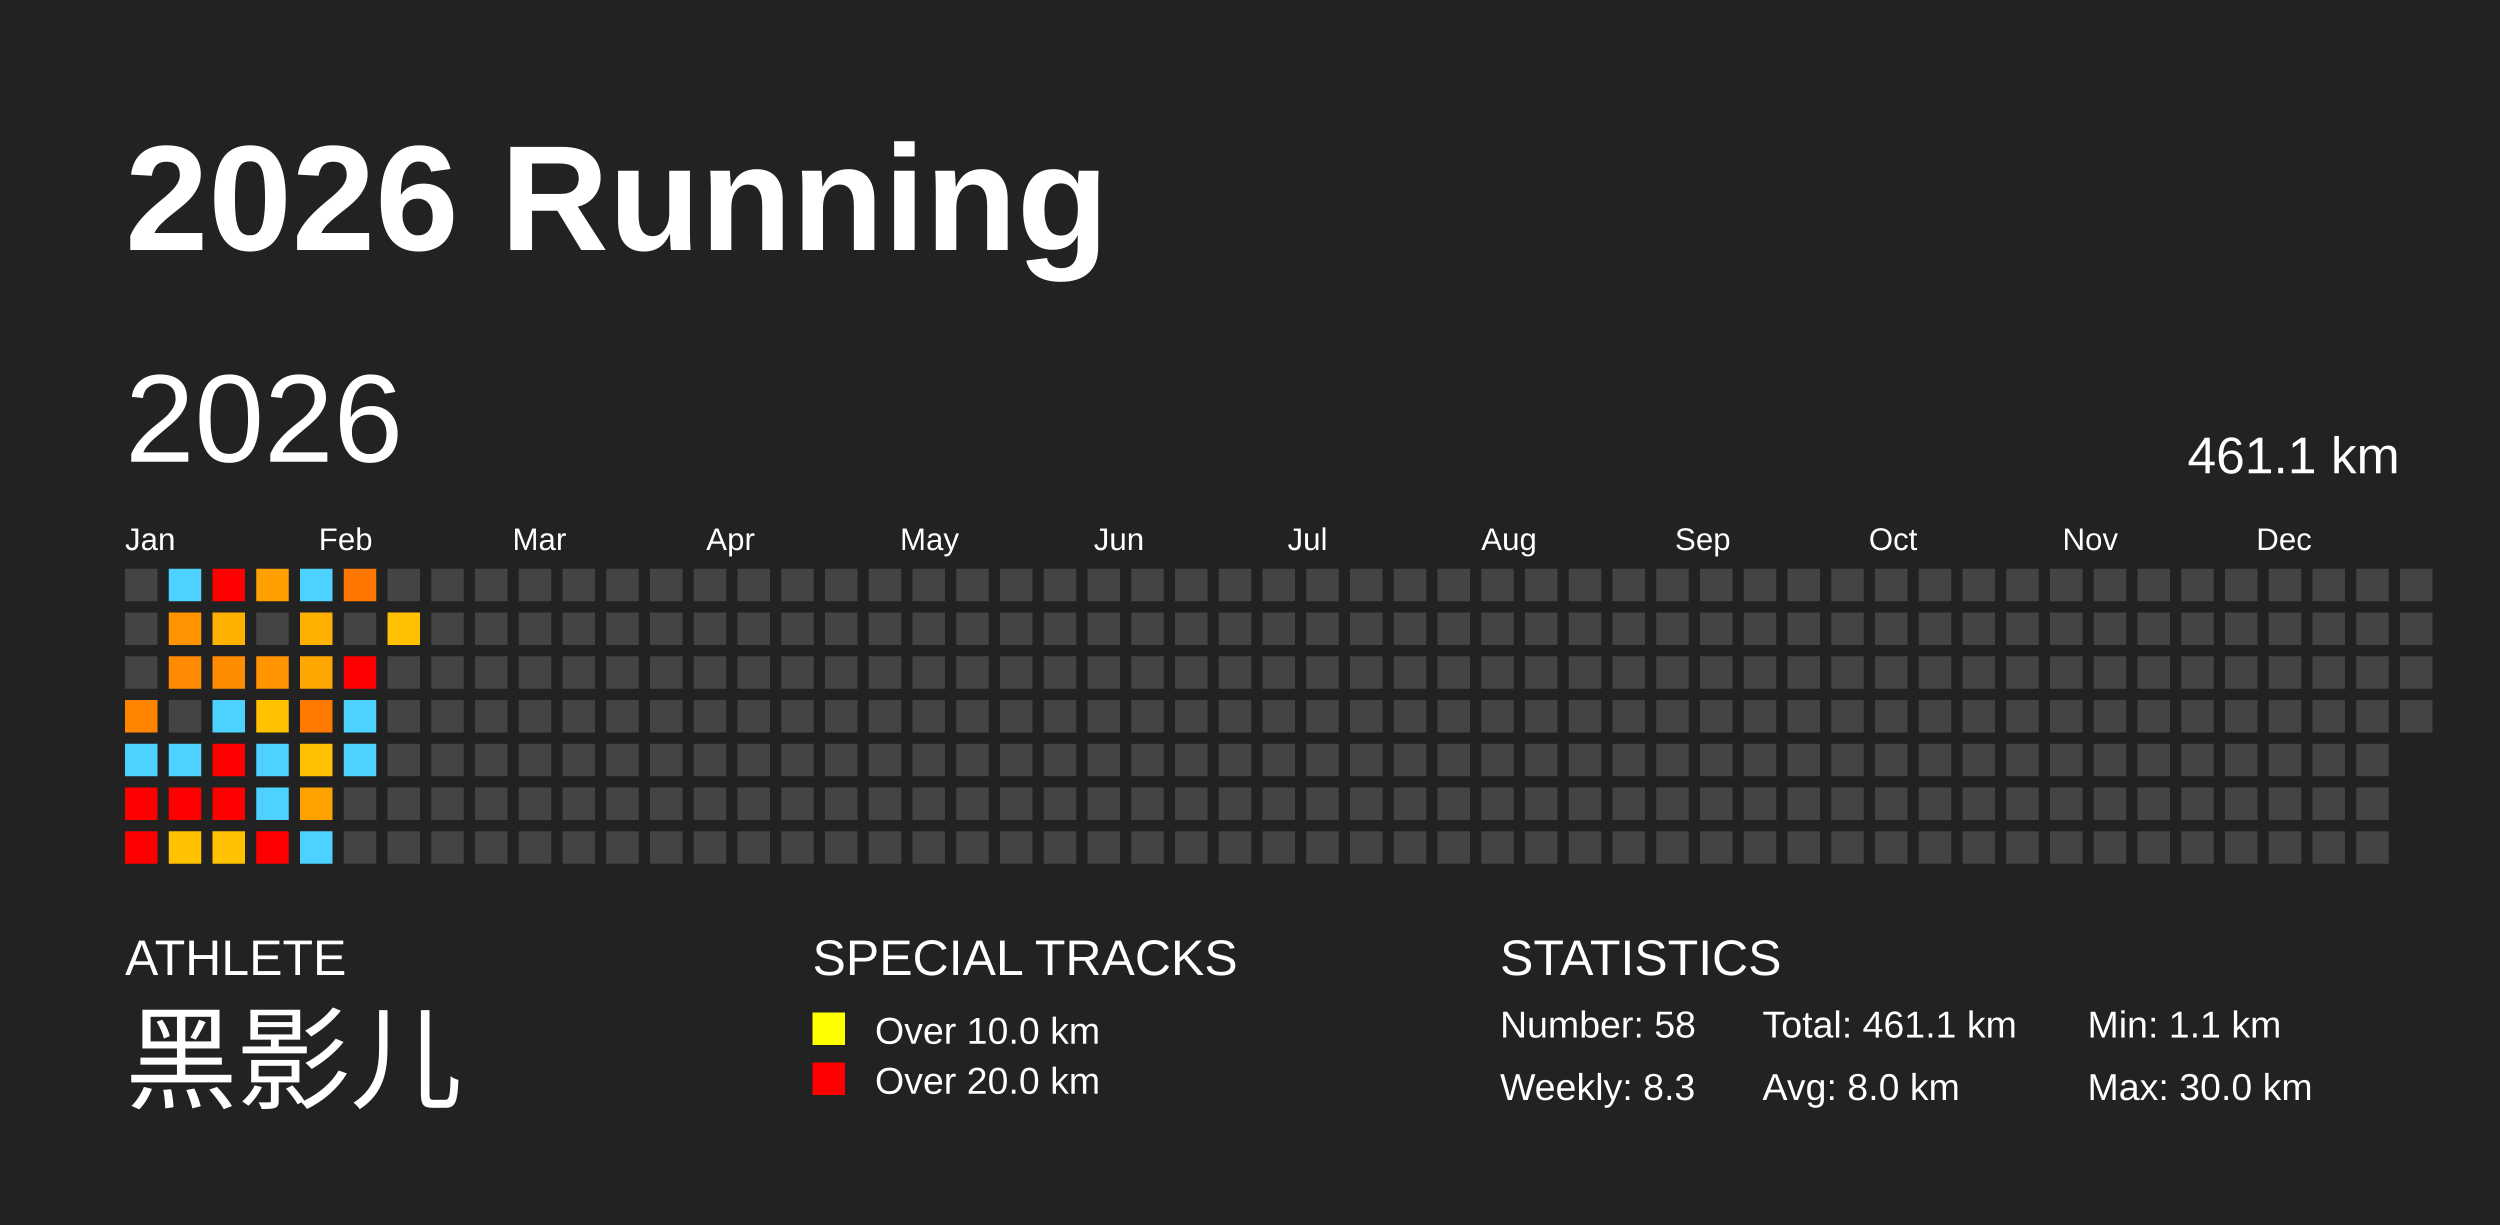
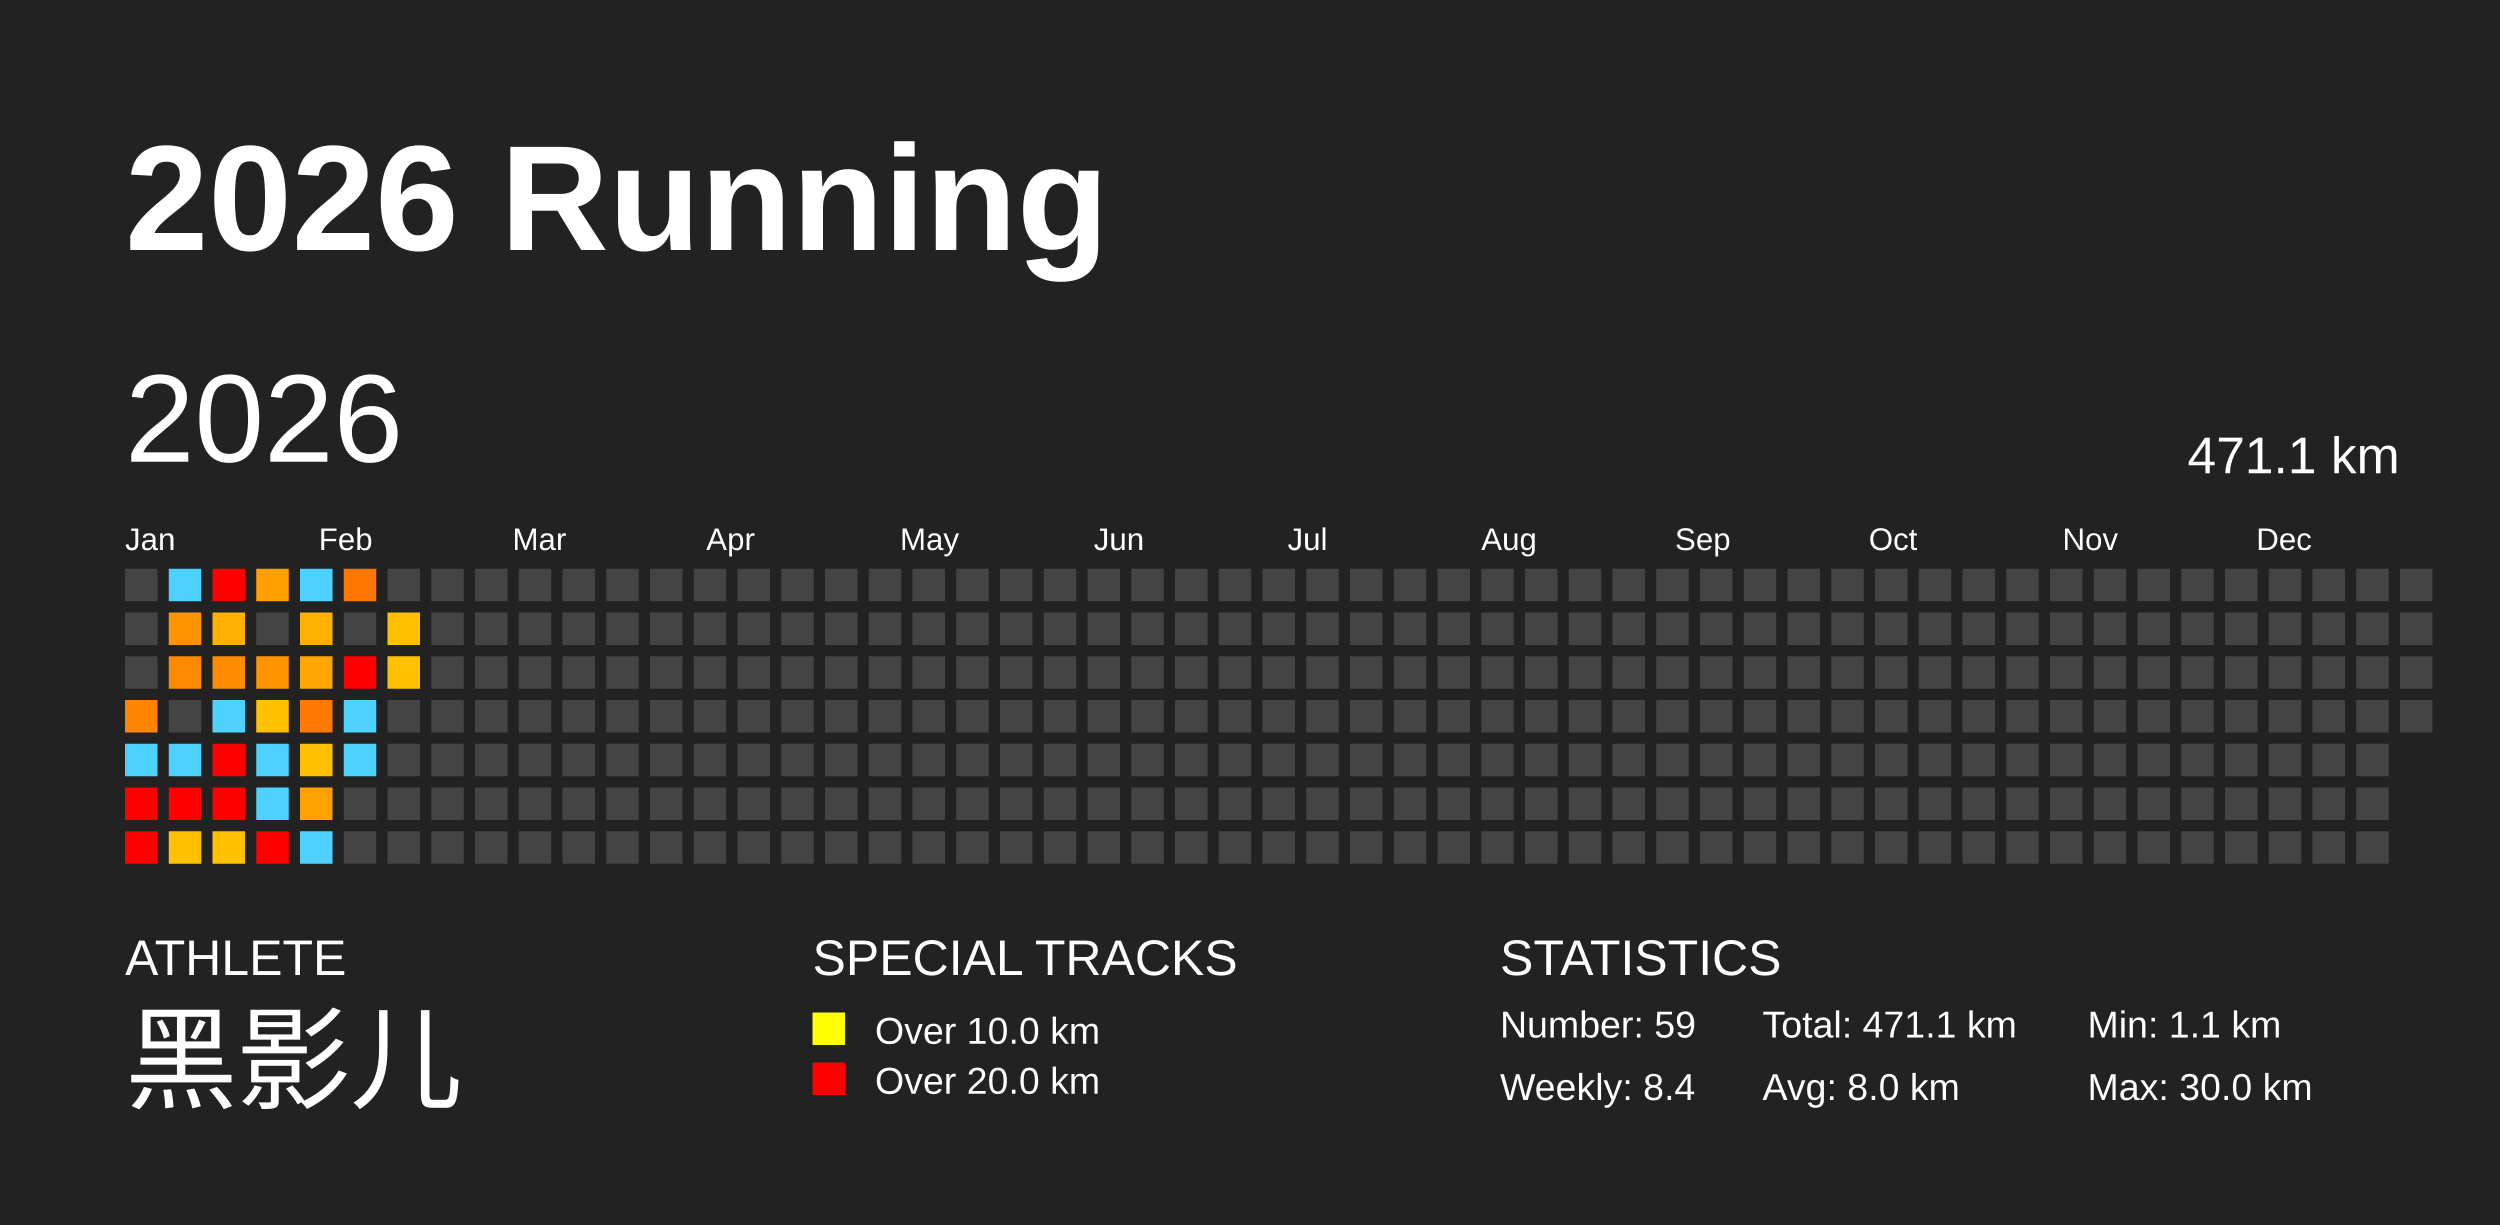
<svg xmlns="http://www.w3.org/2000/svg" baseProfile="full" height="98mm" version="1.1" viewBox="0,0,200,98" width="200mm">
  <defs />
  <rect fill="#222222" height="98" width="200" x="0" y="0" />
  <text fill="#FFFFFF" style="font-size:12px; font-family:Arial; font-weight:bold;" x="10" y="20">2026 Running</text>
  <text fill="#FFFFFF" style="font-size:4px; font-family:Arial" x="10" y="78">ATHLETE</text>
  <text fill="#FFFFFF" style="font-size:9px; font-family:Arial" x="10" y="88">黑影儿</text>
  <text fill="#FFFFFF" style="font-size:4px; font-family:Arial" x="65" y="78">SPECIAL TRACKS</text>
  <rect fill="yellow" height="2.6" width="2.6" x="65" y="81" />
  <text fill="#FFFFFF" style="font-size:3px; font-family:Arial" x="70" y="83.5">Over 10.0 km</text>
  <rect fill="red" height="2.6" width="2.6" x="65" y="85" />
  <text fill="#FFFFFF" style="font-size:3px; font-family:Arial" x="70" y="87.5">Over 20.0 km</text>
  <text fill="#FFFFFF" style="font-size:4px; font-family:Arial" x="120" y="78">STATISTICS</text>
-   <text fill="#FFFFFF" style="font-size:3px; font-family:Arial" x="120" y="83">Number: 58</text>
-   <text fill="#FFFFFF" style="font-size:3px; font-family:Arial" x="120" y="88">Weekly: 8.3</text>
-   <text fill="#FFFFFF" style="font-size:3px; font-family:Arial" x="141" y="83">Total: 461.1 km</text>
+   <text fill="#FFFFFF" style="font-size:3px; font-family:Arial" x="120" y="83">Number: 59</text>
+   <text fill="#FFFFFF" style="font-size:3px; font-family:Arial" x="120" y="88">Weekly: 8.4</text>
+   <text fill="#FFFFFF" style="font-size:3px; font-family:Arial" x="141" y="83">Total: 471.1 km</text>
  <text fill="#FFFFFF" style="font-size:3px; font-family:Arial" x="141" y="88">Avg: 8.0 km</text>
  <text fill="#FFFFFF" style="font-size:3px; font-family:Arial" x="167" y="83">Min: 1.1 km</text>
  <text fill="#FFFFFF" style="font-size:3px; font-family:Arial" x="167" y="88">Max: 30.0 km</text>
  <text dominant-baseline="hanging" fill="#FFFFFF" style="font-size:10.0px; font-family:Arial;" x="10" y="30">2026</text>
-   <text dominant-baseline="hanging" fill="#FFFFFF" style="font-size:4.125px; font-family:Arial;" x="175" y="35">461.1 km</text>
+   <text dominant-baseline="hanging" fill="#FFFFFF" style="font-size:4.125px; font-family:Arial;" x="175" y="35">471.1 km</text>
  <text fill="#FFFFFF" style="font-size:2.5px; font-family:Arial" x="10.0" y="44">Jan</text>
  <text fill="#FFFFFF" style="font-size:2.5px; font-family:Arial" x="25.5" y="44">Feb</text>
  <text fill="#FFFFFF" style="font-size:2.5px; font-family:Arial" x="41.0" y="44">Mar</text>
  <text fill="#FFFFFF" style="font-size:2.5px; font-family:Arial" x="56.5" y="44">Apr</text>
  <text fill="#FFFFFF" style="font-size:2.5px; font-family:Arial" x="72.0" y="44">May</text>
  <text fill="#FFFFFF" style="font-size:2.5px; font-family:Arial" x="87.5" y="44">Jun</text>
  <text fill="#FFFFFF" style="font-size:2.5px; font-family:Arial" x="103.0" y="44">Jul</text>
  <text fill="#FFFFFF" style="font-size:2.5px; font-family:Arial" x="118.5" y="44">Aug</text>
  <text fill="#FFFFFF" style="font-size:2.5px; font-family:Arial" x="134.0" y="44">Sep</text>
  <text fill="#FFFFFF" style="font-size:2.5px; font-family:Arial" x="149.5" y="44">Oct</text>
  <text fill="#FFFFFF" style="font-size:2.5px; font-family:Arial" x="165.0" y="44">Nov</text>
  <text fill="#FFFFFF" style="font-size:2.5px; font-family:Arial" x="180.5" y="44">Dec</text>
  <rect fill="#444444" height="2.6" width="2.6" x="10.0" y="45.5" />
  <rect fill="#444444" height="2.6" width="2.6" x="10.0" y="49.0" />
  <rect fill="#444444" height="2.6" width="2.6" x="10.0" y="52.5" />
  <rect fill="#ff8400" height="2.6" width="2.6" x="10.0" y="56.0" />
  <rect fill="#4dd2ff" height="2.6" width="2.6" x="10.0" y="59.5" />
  <rect fill="red" height="2.6" width="2.6" x="10.0" y="63.0" />
  <rect fill="red" height="2.6" width="2.6" x="10.0" y="66.5" />
  <rect fill="#4dd2ff" height="2.6" width="2.6" x="13.5" y="45.5" />
  <rect fill="#ff9300" height="2.6" width="2.6" x="13.5" y="49.0" />
  <rect fill="#ff8900" height="2.6" width="2.6" x="13.5" y="52.5" />
  <rect fill="#444444" height="2.6" width="2.6" x="13.5" y="56.0" />
  <rect fill="#4dd2ff" height="2.6" width="2.6" x="13.5" y="59.5" />
  <rect fill="red" height="2.6" width="2.6" x="13.5" y="63.0" />
  <rect fill="#ffc100" height="2.6" width="2.6" x="13.5" y="66.5" />
  <rect fill="red" height="2.6" width="2.6" x="17.0" y="45.5" />
  <rect fill="#ffb000" height="2.6" width="2.6" x="17.0" y="49.0" />
  <rect fill="#ff8b00" height="2.6" width="2.6" x="17.0" y="52.5" />
  <rect fill="#4dd2ff" height="2.6" width="2.6" x="17.0" y="56.0" />
  <rect fill="red" height="2.6" width="2.6" x="17.0" y="59.5" />
  <rect fill="red" height="2.6" width="2.6" x="17.0" y="63.0" />
  <rect fill="#ffc100" height="2.6" width="2.6" x="17.0" y="66.5" />
  <rect fill="#ff9f00" height="2.6" width="2.6" x="20.5" y="45.5" />
  <rect fill="#444444" height="2.6" width="2.6" x="20.5" y="49.0" />
  <rect fill="#ff9300" height="2.6" width="2.6" x="20.5" y="52.5" />
  <rect fill="#ffc100" height="2.6" width="2.6" x="20.5" y="56.0" />
  <rect fill="#4dd2ff" height="2.6" width="2.6" x="20.5" y="59.5" />
  <rect fill="#4dd2ff" height="2.6" width="2.6" x="20.5" y="63.0" />
  <rect fill="red" height="2.6" width="2.6" x="20.5" y="66.5" />
  <rect fill="#4dd2ff" height="2.6" width="2.6" x="24.0" y="45.5" />
  <rect fill="#ffb000" height="2.6" width="2.6" x="24.0" y="49.0" />
  <rect fill="#ffa700" height="2.6" width="2.6" x="24.0" y="52.5" />
  <rect fill="#ff7a00" height="2.6" width="2.6" x="24.0" y="56.0" />
  <rect fill="#ffc000" height="2.6" width="2.6" x="24.0" y="59.5" />
  <rect fill="#ffa200" height="2.6" width="2.6" x="24.0" y="63.0" />
  <rect fill="#4dd2ff" height="2.6" width="2.6" x="24.0" y="66.5" />
  <rect fill="#ff7700" height="2.6" width="2.6" x="27.5" y="45.5" />
  <rect fill="#444444" height="2.6" width="2.6" x="27.5" y="49.0" />
  <rect fill="red" height="2.6" width="2.6" x="27.5" y="52.5" />
  <rect fill="#4dd2ff" height="2.6" width="2.6" x="27.5" y="56.0" />
  <rect fill="#4dd2ff" height="2.6" width="2.6" x="27.5" y="59.5" />
  <rect fill="#444444" height="2.6" width="2.6" x="27.5" y="63.0" />
  <rect fill="#444444" height="2.6" width="2.6" x="27.5" y="66.5" />
  <rect fill="#444444" height="2.6" width="2.6" x="31.0" y="45.5" />
  <rect fill="#ffc100" height="2.6" width="2.6" x="31.0" y="49.0" />
-   <rect fill="#444444" height="2.6" width="2.6" x="31.0" y="52.5" />
+   <rect fill="#ffc100" height="2.6" width="2.6" x="31.0" y="52.5" />
  <rect fill="#444444" height="2.6" width="2.6" x="31.0" y="56.0" />
  <rect fill="#444444" height="2.6" width="2.6" x="31.0" y="59.5" />
  <rect fill="#444444" height="2.6" width="2.6" x="31.0" y="63.0" />
  <rect fill="#444444" height="2.6" width="2.6" x="31.0" y="66.5" />
  <rect fill="#444444" height="2.6" width="2.6" x="34.5" y="45.5" />
  <rect fill="#444444" height="2.6" width="2.6" x="34.5" y="49.0" />
  <rect fill="#444444" height="2.6" width="2.6" x="34.5" y="52.5" />
  <rect fill="#444444" height="2.6" width="2.6" x="34.5" y="56.0" />
  <rect fill="#444444" height="2.6" width="2.6" x="34.5" y="59.5" />
  <rect fill="#444444" height="2.6" width="2.6" x="34.5" y="63.0" />
  <rect fill="#444444" height="2.6" width="2.6" x="34.5" y="66.5" />
  <rect fill="#444444" height="2.6" width="2.6" x="38.0" y="45.5" />
  <rect fill="#444444" height="2.6" width="2.6" x="38.0" y="49.0" />
  <rect fill="#444444" height="2.6" width="2.6" x="38.0" y="52.5" />
  <rect fill="#444444" height="2.6" width="2.6" x="38.0" y="56.0" />
  <rect fill="#444444" height="2.6" width="2.6" x="38.0" y="59.5" />
  <rect fill="#444444" height="2.6" width="2.6" x="38.0" y="63.0" />
  <rect fill="#444444" height="2.6" width="2.6" x="38.0" y="66.5" />
  <rect fill="#444444" height="2.6" width="2.6" x="41.5" y="45.5" />
  <rect fill="#444444" height="2.6" width="2.6" x="41.5" y="49.0" />
  <rect fill="#444444" height="2.6" width="2.6" x="41.5" y="52.5" />
  <rect fill="#444444" height="2.6" width="2.6" x="41.5" y="56.0" />
  <rect fill="#444444" height="2.6" width="2.6" x="41.5" y="59.5" />
  <rect fill="#444444" height="2.6" width="2.6" x="41.5" y="63.0" />
  <rect fill="#444444" height="2.6" width="2.6" x="41.5" y="66.5" />
  <rect fill="#444444" height="2.6" width="2.6" x="45.0" y="45.5" />
  <rect fill="#444444" height="2.6" width="2.6" x="45.0" y="49.0" />
  <rect fill="#444444" height="2.6" width="2.6" x="45.0" y="52.5" />
  <rect fill="#444444" height="2.6" width="2.6" x="45.0" y="56.0" />
  <rect fill="#444444" height="2.6" width="2.6" x="45.0" y="59.5" />
  <rect fill="#444444" height="2.6" width="2.6" x="45.0" y="63.0" />
  <rect fill="#444444" height="2.6" width="2.6" x="45.0" y="66.5" />
  <rect fill="#444444" height="2.6" width="2.6" x="48.5" y="45.5" />
  <rect fill="#444444" height="2.6" width="2.6" x="48.5" y="49.0" />
  <rect fill="#444444" height="2.6" width="2.6" x="48.5" y="52.5" />
  <rect fill="#444444" height="2.6" width="2.6" x="48.5" y="56.0" />
  <rect fill="#444444" height="2.6" width="2.6" x="48.5" y="59.5" />
  <rect fill="#444444" height="2.6" width="2.6" x="48.5" y="63.0" />
  <rect fill="#444444" height="2.6" width="2.6" x="48.5" y="66.5" />
  <rect fill="#444444" height="2.6" width="2.6" x="52.0" y="45.5" />
  <rect fill="#444444" height="2.6" width="2.6" x="52.0" y="49.0" />
  <rect fill="#444444" height="2.6" width="2.6" x="52.0" y="52.5" />
  <rect fill="#444444" height="2.6" width="2.6" x="52.0" y="56.0" />
  <rect fill="#444444" height="2.6" width="2.6" x="52.0" y="59.5" />
  <rect fill="#444444" height="2.6" width="2.6" x="52.0" y="63.0" />
  <rect fill="#444444" height="2.6" width="2.6" x="52.0" y="66.5" />
  <rect fill="#444444" height="2.6" width="2.6" x="55.5" y="45.5" />
  <rect fill="#444444" height="2.6" width="2.6" x="55.5" y="49.0" />
  <rect fill="#444444" height="2.6" width="2.6" x="55.5" y="52.5" />
  <rect fill="#444444" height="2.6" width="2.6" x="55.5" y="56.0" />
  <rect fill="#444444" height="2.6" width="2.6" x="55.5" y="59.5" />
  <rect fill="#444444" height="2.6" width="2.6" x="55.5" y="63.0" />
  <rect fill="#444444" height="2.6" width="2.6" x="55.5" y="66.5" />
  <rect fill="#444444" height="2.6" width="2.6" x="59.0" y="45.5" />
  <rect fill="#444444" height="2.6" width="2.6" x="59.0" y="49.0" />
  <rect fill="#444444" height="2.6" width="2.6" x="59.0" y="52.5" />
  <rect fill="#444444" height="2.6" width="2.6" x="59.0" y="56.0" />
  <rect fill="#444444" height="2.6" width="2.6" x="59.0" y="59.5" />
  <rect fill="#444444" height="2.6" width="2.6" x="59.0" y="63.0" />
  <rect fill="#444444" height="2.6" width="2.6" x="59.0" y="66.5" />
  <rect fill="#444444" height="2.6" width="2.6" x="62.5" y="45.5" />
  <rect fill="#444444" height="2.6" width="2.6" x="62.5" y="49.0" />
  <rect fill="#444444" height="2.6" width="2.6" x="62.5" y="52.5" />
  <rect fill="#444444" height="2.6" width="2.6" x="62.5" y="56.0" />
  <rect fill="#444444" height="2.6" width="2.6" x="62.5" y="59.5" />
  <rect fill="#444444" height="2.6" width="2.6" x="62.5" y="63.0" />
  <rect fill="#444444" height="2.6" width="2.6" x="62.5" y="66.5" />
  <rect fill="#444444" height="2.6" width="2.6" x="66.0" y="45.5" />
  <rect fill="#444444" height="2.6" width="2.6" x="66.0" y="49.0" />
  <rect fill="#444444" height="2.6" width="2.6" x="66.0" y="52.5" />
  <rect fill="#444444" height="2.6" width="2.6" x="66.0" y="56.0" />
  <rect fill="#444444" height="2.6" width="2.6" x="66.0" y="59.5" />
  <rect fill="#444444" height="2.6" width="2.6" x="66.0" y="63.0" />
  <rect fill="#444444" height="2.6" width="2.6" x="66.0" y="66.5" />
  <rect fill="#444444" height="2.6" width="2.6" x="69.5" y="45.5" />
  <rect fill="#444444" height="2.6" width="2.6" x="69.5" y="49.0" />
  <rect fill="#444444" height="2.6" width="2.6" x="69.5" y="52.5" />
  <rect fill="#444444" height="2.6" width="2.6" x="69.5" y="56.0" />
  <rect fill="#444444" height="2.6" width="2.6" x="69.5" y="59.5" />
  <rect fill="#444444" height="2.6" width="2.6" x="69.5" y="63.0" />
  <rect fill="#444444" height="2.6" width="2.6" x="69.5" y="66.5" />
  <rect fill="#444444" height="2.6" width="2.6" x="73.0" y="45.5" />
  <rect fill="#444444" height="2.6" width="2.6" x="73.0" y="49.0" />
  <rect fill="#444444" height="2.6" width="2.6" x="73.0" y="52.5" />
  <rect fill="#444444" height="2.6" width="2.6" x="73.0" y="56.0" />
  <rect fill="#444444" height="2.6" width="2.6" x="73.0" y="59.5" />
  <rect fill="#444444" height="2.6" width="2.6" x="73.0" y="63.0" />
  <rect fill="#444444" height="2.6" width="2.6" x="73.0" y="66.5" />
  <rect fill="#444444" height="2.6" width="2.6" x="76.5" y="45.5" />
  <rect fill="#444444" height="2.6" width="2.6" x="76.5" y="49.0" />
  <rect fill="#444444" height="2.6" width="2.6" x="76.5" y="52.5" />
  <rect fill="#444444" height="2.6" width="2.6" x="76.5" y="56.0" />
  <rect fill="#444444" height="2.6" width="2.6" x="76.5" y="59.5" />
  <rect fill="#444444" height="2.6" width="2.6" x="76.5" y="63.0" />
  <rect fill="#444444" height="2.6" width="2.6" x="76.5" y="66.5" />
  <rect fill="#444444" height="2.6" width="2.6" x="80.0" y="45.5" />
  <rect fill="#444444" height="2.6" width="2.6" x="80.0" y="49.0" />
  <rect fill="#444444" height="2.6" width="2.6" x="80.0" y="52.5" />
  <rect fill="#444444" height="2.6" width="2.6" x="80.0" y="56.0" />
  <rect fill="#444444" height="2.6" width="2.6" x="80.0" y="59.5" />
  <rect fill="#444444" height="2.6" width="2.6" x="80.0" y="63.0" />
  <rect fill="#444444" height="2.6" width="2.6" x="80.0" y="66.5" />
  <rect fill="#444444" height="2.6" width="2.6" x="83.5" y="45.5" />
  <rect fill="#444444" height="2.6" width="2.6" x="83.5" y="49.0" />
  <rect fill="#444444" height="2.6" width="2.6" x="83.5" y="52.5" />
  <rect fill="#444444" height="2.6" width="2.6" x="83.5" y="56.0" />
  <rect fill="#444444" height="2.6" width="2.6" x="83.5" y="59.5" />
  <rect fill="#444444" height="2.6" width="2.6" x="83.5" y="63.0" />
  <rect fill="#444444" height="2.6" width="2.6" x="83.5" y="66.5" />
  <rect fill="#444444" height="2.6" width="2.6" x="87.0" y="45.5" />
  <rect fill="#444444" height="2.6" width="2.6" x="87.0" y="49.0" />
  <rect fill="#444444" height="2.6" width="2.6" x="87.0" y="52.5" />
  <rect fill="#444444" height="2.6" width="2.6" x="87.0" y="56.0" />
  <rect fill="#444444" height="2.6" width="2.6" x="87.0" y="59.5" />
  <rect fill="#444444" height="2.6" width="2.6" x="87.0" y="63.0" />
  <rect fill="#444444" height="2.6" width="2.6" x="87.0" y="66.5" />
  <rect fill="#444444" height="2.6" width="2.6" x="90.5" y="45.5" />
  <rect fill="#444444" height="2.6" width="2.6" x="90.5" y="49.0" />
  <rect fill="#444444" height="2.6" width="2.6" x="90.5" y="52.5" />
  <rect fill="#444444" height="2.6" width="2.6" x="90.5" y="56.0" />
  <rect fill="#444444" height="2.6" width="2.6" x="90.5" y="59.5" />
  <rect fill="#444444" height="2.6" width="2.6" x="90.5" y="63.0" />
  <rect fill="#444444" height="2.6" width="2.6" x="90.5" y="66.5" />
  <rect fill="#444444" height="2.6" width="2.6" x="94.0" y="45.5" />
  <rect fill="#444444" height="2.6" width="2.6" x="94.0" y="49.0" />
  <rect fill="#444444" height="2.6" width="2.6" x="94.0" y="52.5" />
  <rect fill="#444444" height="2.6" width="2.6" x="94.0" y="56.0" />
  <rect fill="#444444" height="2.6" width="2.6" x="94.0" y="59.5" />
  <rect fill="#444444" height="2.6" width="2.6" x="94.0" y="63.0" />
  <rect fill="#444444" height="2.6" width="2.6" x="94.0" y="66.5" />
  <rect fill="#444444" height="2.6" width="2.6" x="97.5" y="45.5" />
  <rect fill="#444444" height="2.6" width="2.6" x="97.5" y="49.0" />
  <rect fill="#444444" height="2.6" width="2.6" x="97.5" y="52.5" />
  <rect fill="#444444" height="2.6" width="2.6" x="97.5" y="56.0" />
  <rect fill="#444444" height="2.6" width="2.6" x="97.5" y="59.5" />
  <rect fill="#444444" height="2.6" width="2.6" x="97.5" y="63.0" />
  <rect fill="#444444" height="2.6" width="2.6" x="97.5" y="66.5" />
  <rect fill="#444444" height="2.6" width="2.6" x="101.0" y="45.5" />
  <rect fill="#444444" height="2.6" width="2.6" x="101.0" y="49.0" />
  <rect fill="#444444" height="2.6" width="2.6" x="101.0" y="52.5" />
  <rect fill="#444444" height="2.6" width="2.6" x="101.0" y="56.0" />
  <rect fill="#444444" height="2.6" width="2.6" x="101.0" y="59.5" />
  <rect fill="#444444" height="2.6" width="2.6" x="101.0" y="63.0" />
  <rect fill="#444444" height="2.6" width="2.6" x="101.0" y="66.5" />
  <rect fill="#444444" height="2.6" width="2.6" x="104.5" y="45.5" />
  <rect fill="#444444" height="2.6" width="2.6" x="104.5" y="49.0" />
  <rect fill="#444444" height="2.6" width="2.6" x="104.5" y="52.5" />
  <rect fill="#444444" height="2.6" width="2.6" x="104.5" y="56.0" />
  <rect fill="#444444" height="2.6" width="2.6" x="104.5" y="59.5" />
  <rect fill="#444444" height="2.6" width="2.6" x="104.5" y="63.0" />
  <rect fill="#444444" height="2.6" width="2.6" x="104.5" y="66.5" />
  <rect fill="#444444" height="2.6" width="2.6" x="108.0" y="45.5" />
  <rect fill="#444444" height="2.6" width="2.6" x="108.0" y="49.0" />
  <rect fill="#444444" height="2.6" width="2.6" x="108.0" y="52.5" />
  <rect fill="#444444" height="2.6" width="2.6" x="108.0" y="56.0" />
  <rect fill="#444444" height="2.6" width="2.6" x="108.0" y="59.5" />
  <rect fill="#444444" height="2.6" width="2.6" x="108.0" y="63.0" />
  <rect fill="#444444" height="2.6" width="2.6" x="108.0" y="66.5" />
  <rect fill="#444444" height="2.6" width="2.6" x="111.5" y="45.5" />
  <rect fill="#444444" height="2.6" width="2.6" x="111.5" y="49.0" />
  <rect fill="#444444" height="2.6" width="2.6" x="111.5" y="52.5" />
  <rect fill="#444444" height="2.6" width="2.6" x="111.5" y="56.0" />
  <rect fill="#444444" height="2.6" width="2.6" x="111.5" y="59.5" />
  <rect fill="#444444" height="2.6" width="2.6" x="111.5" y="63.0" />
  <rect fill="#444444" height="2.6" width="2.6" x="111.5" y="66.5" />
  <rect fill="#444444" height="2.6" width="2.6" x="115.0" y="45.5" />
  <rect fill="#444444" height="2.6" width="2.6" x="115.0" y="49.0" />
  <rect fill="#444444" height="2.6" width="2.6" x="115.0" y="52.5" />
  <rect fill="#444444" height="2.6" width="2.6" x="115.0" y="56.0" />
  <rect fill="#444444" height="2.6" width="2.6" x="115.0" y="59.5" />
  <rect fill="#444444" height="2.6" width="2.6" x="115.0" y="63.0" />
  <rect fill="#444444" height="2.6" width="2.6" x="115.0" y="66.5" />
  <rect fill="#444444" height="2.6" width="2.6" x="118.5" y="45.5" />
  <rect fill="#444444" height="2.6" width="2.6" x="118.5" y="49.0" />
  <rect fill="#444444" height="2.6" width="2.6" x="118.5" y="52.5" />
  <rect fill="#444444" height="2.6" width="2.6" x="118.5" y="56.0" />
  <rect fill="#444444" height="2.6" width="2.6" x="118.5" y="59.5" />
  <rect fill="#444444" height="2.6" width="2.6" x="118.5" y="63.0" />
  <rect fill="#444444" height="2.6" width="2.6" x="118.5" y="66.5" />
  <rect fill="#444444" height="2.6" width="2.6" x="122.0" y="45.5" />
  <rect fill="#444444" height="2.6" width="2.6" x="122.0" y="49.0" />
  <rect fill="#444444" height="2.6" width="2.6" x="122.0" y="52.5" />
  <rect fill="#444444" height="2.6" width="2.6" x="122.0" y="56.0" />
  <rect fill="#444444" height="2.6" width="2.6" x="122.0" y="59.5" />
  <rect fill="#444444" height="2.6" width="2.6" x="122.0" y="63.0" />
  <rect fill="#444444" height="2.6" width="2.6" x="122.0" y="66.5" />
  <rect fill="#444444" height="2.6" width="2.6" x="125.5" y="45.5" />
  <rect fill="#444444" height="2.6" width="2.6" x="125.5" y="49.0" />
  <rect fill="#444444" height="2.6" width="2.6" x="125.5" y="52.5" />
  <rect fill="#444444" height="2.6" width="2.6" x="125.5" y="56.0" />
  <rect fill="#444444" height="2.6" width="2.6" x="125.5" y="59.5" />
  <rect fill="#444444" height="2.6" width="2.6" x="125.5" y="63.0" />
  <rect fill="#444444" height="2.6" width="2.6" x="125.5" y="66.5" />
  <rect fill="#444444" height="2.6" width="2.6" x="129.0" y="45.5" />
  <rect fill="#444444" height="2.6" width="2.6" x="129.0" y="49.0" />
  <rect fill="#444444" height="2.6" width="2.6" x="129.0" y="52.5" />
  <rect fill="#444444" height="2.6" width="2.6" x="129.0" y="56.0" />
  <rect fill="#444444" height="2.6" width="2.6" x="129.0" y="59.5" />
  <rect fill="#444444" height="2.6" width="2.6" x="129.0" y="63.0" />
  <rect fill="#444444" height="2.6" width="2.6" x="129.0" y="66.5" />
  <rect fill="#444444" height="2.6" width="2.6" x="132.5" y="45.5" />
  <rect fill="#444444" height="2.6" width="2.6" x="132.5" y="49.0" />
  <rect fill="#444444" height="2.6" width="2.6" x="132.5" y="52.5" />
  <rect fill="#444444" height="2.6" width="2.6" x="132.5" y="56.0" />
  <rect fill="#444444" height="2.6" width="2.6" x="132.5" y="59.5" />
  <rect fill="#444444" height="2.6" width="2.6" x="132.5" y="63.0" />
  <rect fill="#444444" height="2.6" width="2.6" x="132.5" y="66.5" />
  <rect fill="#444444" height="2.6" width="2.6" x="136.0" y="45.5" />
  <rect fill="#444444" height="2.6" width="2.6" x="136.0" y="49.0" />
  <rect fill="#444444" height="2.6" width="2.6" x="136.0" y="52.5" />
  <rect fill="#444444" height="2.6" width="2.6" x="136.0" y="56.0" />
  <rect fill="#444444" height="2.6" width="2.6" x="136.0" y="59.5" />
  <rect fill="#444444" height="2.6" width="2.6" x="136.0" y="63.0" />
  <rect fill="#444444" height="2.6" width="2.6" x="136.0" y="66.5" />
  <rect fill="#444444" height="2.6" width="2.6" x="139.5" y="45.5" />
  <rect fill="#444444" height="2.6" width="2.6" x="139.5" y="49.0" />
  <rect fill="#444444" height="2.6" width="2.6" x="139.5" y="52.5" />
  <rect fill="#444444" height="2.6" width="2.6" x="139.5" y="56.0" />
  <rect fill="#444444" height="2.6" width="2.6" x="139.5" y="59.5" />
  <rect fill="#444444" height="2.6" width="2.6" x="139.5" y="63.0" />
  <rect fill="#444444" height="2.6" width="2.6" x="139.5" y="66.5" />
  <rect fill="#444444" height="2.6" width="2.6" x="143.0" y="45.5" />
  <rect fill="#444444" height="2.6" width="2.6" x="143.0" y="49.0" />
  <rect fill="#444444" height="2.6" width="2.6" x="143.0" y="52.5" />
  <rect fill="#444444" height="2.6" width="2.6" x="143.0" y="56.0" />
  <rect fill="#444444" height="2.6" width="2.6" x="143.0" y="59.5" />
  <rect fill="#444444" height="2.6" width="2.6" x="143.0" y="63.0" />
  <rect fill="#444444" height="2.6" width="2.6" x="143.0" y="66.5" />
  <rect fill="#444444" height="2.6" width="2.6" x="146.5" y="45.5" />
  <rect fill="#444444" height="2.6" width="2.6" x="146.5" y="49.0" />
  <rect fill="#444444" height="2.6" width="2.6" x="146.5" y="52.5" />
  <rect fill="#444444" height="2.6" width="2.6" x="146.5" y="56.0" />
  <rect fill="#444444" height="2.6" width="2.6" x="146.5" y="59.5" />
  <rect fill="#444444" height="2.6" width="2.6" x="146.5" y="63.0" />
  <rect fill="#444444" height="2.6" width="2.6" x="146.5" y="66.5" />
  <rect fill="#444444" height="2.6" width="2.6" x="150.0" y="45.5" />
  <rect fill="#444444" height="2.6" width="2.6" x="150.0" y="49.0" />
  <rect fill="#444444" height="2.6" width="2.6" x="150.0" y="52.5" />
  <rect fill="#444444" height="2.6" width="2.6" x="150.0" y="56.0" />
  <rect fill="#444444" height="2.6" width="2.6" x="150.0" y="59.5" />
  <rect fill="#444444" height="2.6" width="2.6" x="150.0" y="63.0" />
  <rect fill="#444444" height="2.6" width="2.6" x="150.0" y="66.5" />
  <rect fill="#444444" height="2.6" width="2.6" x="153.5" y="45.5" />
  <rect fill="#444444" height="2.6" width="2.6" x="153.5" y="49.0" />
  <rect fill="#444444" height="2.6" width="2.6" x="153.5" y="52.5" />
  <rect fill="#444444" height="2.6" width="2.6" x="153.5" y="56.0" />
  <rect fill="#444444" height="2.6" width="2.6" x="153.5" y="59.5" />
  <rect fill="#444444" height="2.6" width="2.6" x="153.5" y="63.0" />
  <rect fill="#444444" height="2.6" width="2.6" x="153.5" y="66.5" />
  <rect fill="#444444" height="2.6" width="2.6" x="157.0" y="45.5" />
  <rect fill="#444444" height="2.6" width="2.6" x="157.0" y="49.0" />
  <rect fill="#444444" height="2.6" width="2.6" x="157.0" y="52.5" />
  <rect fill="#444444" height="2.6" width="2.6" x="157.0" y="56.0" />
  <rect fill="#444444" height="2.6" width="2.6" x="157.0" y="59.5" />
  <rect fill="#444444" height="2.6" width="2.6" x="157.0" y="63.0" />
  <rect fill="#444444" height="2.6" width="2.6" x="157.0" y="66.5" />
  <rect fill="#444444" height="2.6" width="2.6" x="160.5" y="45.5" />
  <rect fill="#444444" height="2.6" width="2.6" x="160.5" y="49.0" />
  <rect fill="#444444" height="2.6" width="2.6" x="160.5" y="52.5" />
  <rect fill="#444444" height="2.6" width="2.6" x="160.5" y="56.0" />
  <rect fill="#444444" height="2.6" width="2.6" x="160.5" y="59.5" />
  <rect fill="#444444" height="2.6" width="2.6" x="160.5" y="63.0" />
  <rect fill="#444444" height="2.6" width="2.6" x="160.5" y="66.5" />
  <rect fill="#444444" height="2.6" width="2.6" x="164.0" y="45.5" />
  <rect fill="#444444" height="2.6" width="2.6" x="164.0" y="49.0" />
  <rect fill="#444444" height="2.6" width="2.6" x="164.0" y="52.5" />
  <rect fill="#444444" height="2.6" width="2.6" x="164.0" y="56.0" />
  <rect fill="#444444" height="2.6" width="2.6" x="164.0" y="59.5" />
  <rect fill="#444444" height="2.6" width="2.6" x="164.0" y="63.0" />
  <rect fill="#444444" height="2.6" width="2.6" x="164.0" y="66.5" />
  <rect fill="#444444" height="2.6" width="2.6" x="167.5" y="45.5" />
  <rect fill="#444444" height="2.6" width="2.6" x="167.5" y="49.0" />
  <rect fill="#444444" height="2.6" width="2.6" x="167.5" y="52.5" />
  <rect fill="#444444" height="2.6" width="2.6" x="167.5" y="56.0" />
  <rect fill="#444444" height="2.6" width="2.6" x="167.5" y="59.5" />
  <rect fill="#444444" height="2.6" width="2.6" x="167.5" y="63.0" />
  <rect fill="#444444" height="2.6" width="2.6" x="167.5" y="66.5" />
  <rect fill="#444444" height="2.6" width="2.6" x="171.0" y="45.5" />
  <rect fill="#444444" height="2.6" width="2.6" x="171.0" y="49.0" />
  <rect fill="#444444" height="2.6" width="2.6" x="171.0" y="52.5" />
  <rect fill="#444444" height="2.6" width="2.6" x="171.0" y="56.0" />
  <rect fill="#444444" height="2.6" width="2.6" x="171.0" y="59.5" />
  <rect fill="#444444" height="2.6" width="2.6" x="171.0" y="63.0" />
  <rect fill="#444444" height="2.6" width="2.6" x="171.0" y="66.5" />
  <rect fill="#444444" height="2.6" width="2.6" x="174.5" y="45.5" />
  <rect fill="#444444" height="2.6" width="2.6" x="174.5" y="49.0" />
  <rect fill="#444444" height="2.6" width="2.6" x="174.5" y="52.5" />
  <rect fill="#444444" height="2.6" width="2.6" x="174.5" y="56.0" />
  <rect fill="#444444" height="2.6" width="2.6" x="174.5" y="59.5" />
  <rect fill="#444444" height="2.6" width="2.6" x="174.5" y="63.0" />
  <rect fill="#444444" height="2.6" width="2.6" x="174.5" y="66.5" />
  <rect fill="#444444" height="2.6" width="2.6" x="178.0" y="45.5" />
  <rect fill="#444444" height="2.6" width="2.6" x="178.0" y="49.0" />
  <rect fill="#444444" height="2.6" width="2.6" x="178.0" y="52.5" />
  <rect fill="#444444" height="2.6" width="2.6" x="178.0" y="56.0" />
  <rect fill="#444444" height="2.6" width="2.6" x="178.0" y="59.5" />
  <rect fill="#444444" height="2.6" width="2.6" x="178.0" y="63.0" />
  <rect fill="#444444" height="2.6" width="2.6" x="178.0" y="66.5" />
  <rect fill="#444444" height="2.6" width="2.6" x="181.5" y="45.5" />
  <rect fill="#444444" height="2.6" width="2.6" x="181.5" y="49.0" />
  <rect fill="#444444" height="2.6" width="2.6" x="181.5" y="52.5" />
  <rect fill="#444444" height="2.6" width="2.6" x="181.5" y="56.0" />
  <rect fill="#444444" height="2.6" width="2.6" x="181.5" y="59.5" />
  <rect fill="#444444" height="2.6" width="2.6" x="181.5" y="63.0" />
  <rect fill="#444444" height="2.6" width="2.6" x="181.5" y="66.5" />
  <rect fill="#444444" height="2.6" width="2.6" x="185.0" y="45.5" />
  <rect fill="#444444" height="2.6" width="2.6" x="185.0" y="49.0" />
  <rect fill="#444444" height="2.6" width="2.6" x="185.0" y="52.5" />
  <rect fill="#444444" height="2.6" width="2.6" x="185.0" y="56.0" />
  <rect fill="#444444" height="2.6" width="2.6" x="185.0" y="59.5" />
  <rect fill="#444444" height="2.6" width="2.6" x="185.0" y="63.0" />
  <rect fill="#444444" height="2.6" width="2.6" x="185.0" y="66.5" />
  <rect fill="#444444" height="2.6" width="2.6" x="188.5" y="45.5" />
  <rect fill="#444444" height="2.6" width="2.6" x="188.5" y="49.0" />
  <rect fill="#444444" height="2.6" width="2.6" x="188.5" y="52.5" />
  <rect fill="#444444" height="2.6" width="2.6" x="188.5" y="56.0" />
  <rect fill="#444444" height="2.6" width="2.6" x="188.5" y="59.5" />
  <rect fill="#444444" height="2.6" width="2.6" x="188.5" y="63.0" />
  <rect fill="#444444" height="2.6" width="2.6" x="188.5" y="66.5" />
  <rect fill="#444444" height="2.6" width="2.6" x="192.0" y="45.5" />
  <rect fill="#444444" height="2.6" width="2.6" x="192.0" y="49.0" />
  <rect fill="#444444" height="2.6" width="2.6" x="192.0" y="52.5" />
  <rect fill="#444444" height="2.6" width="2.6" x="192.0" y="56.0" />
</svg>
